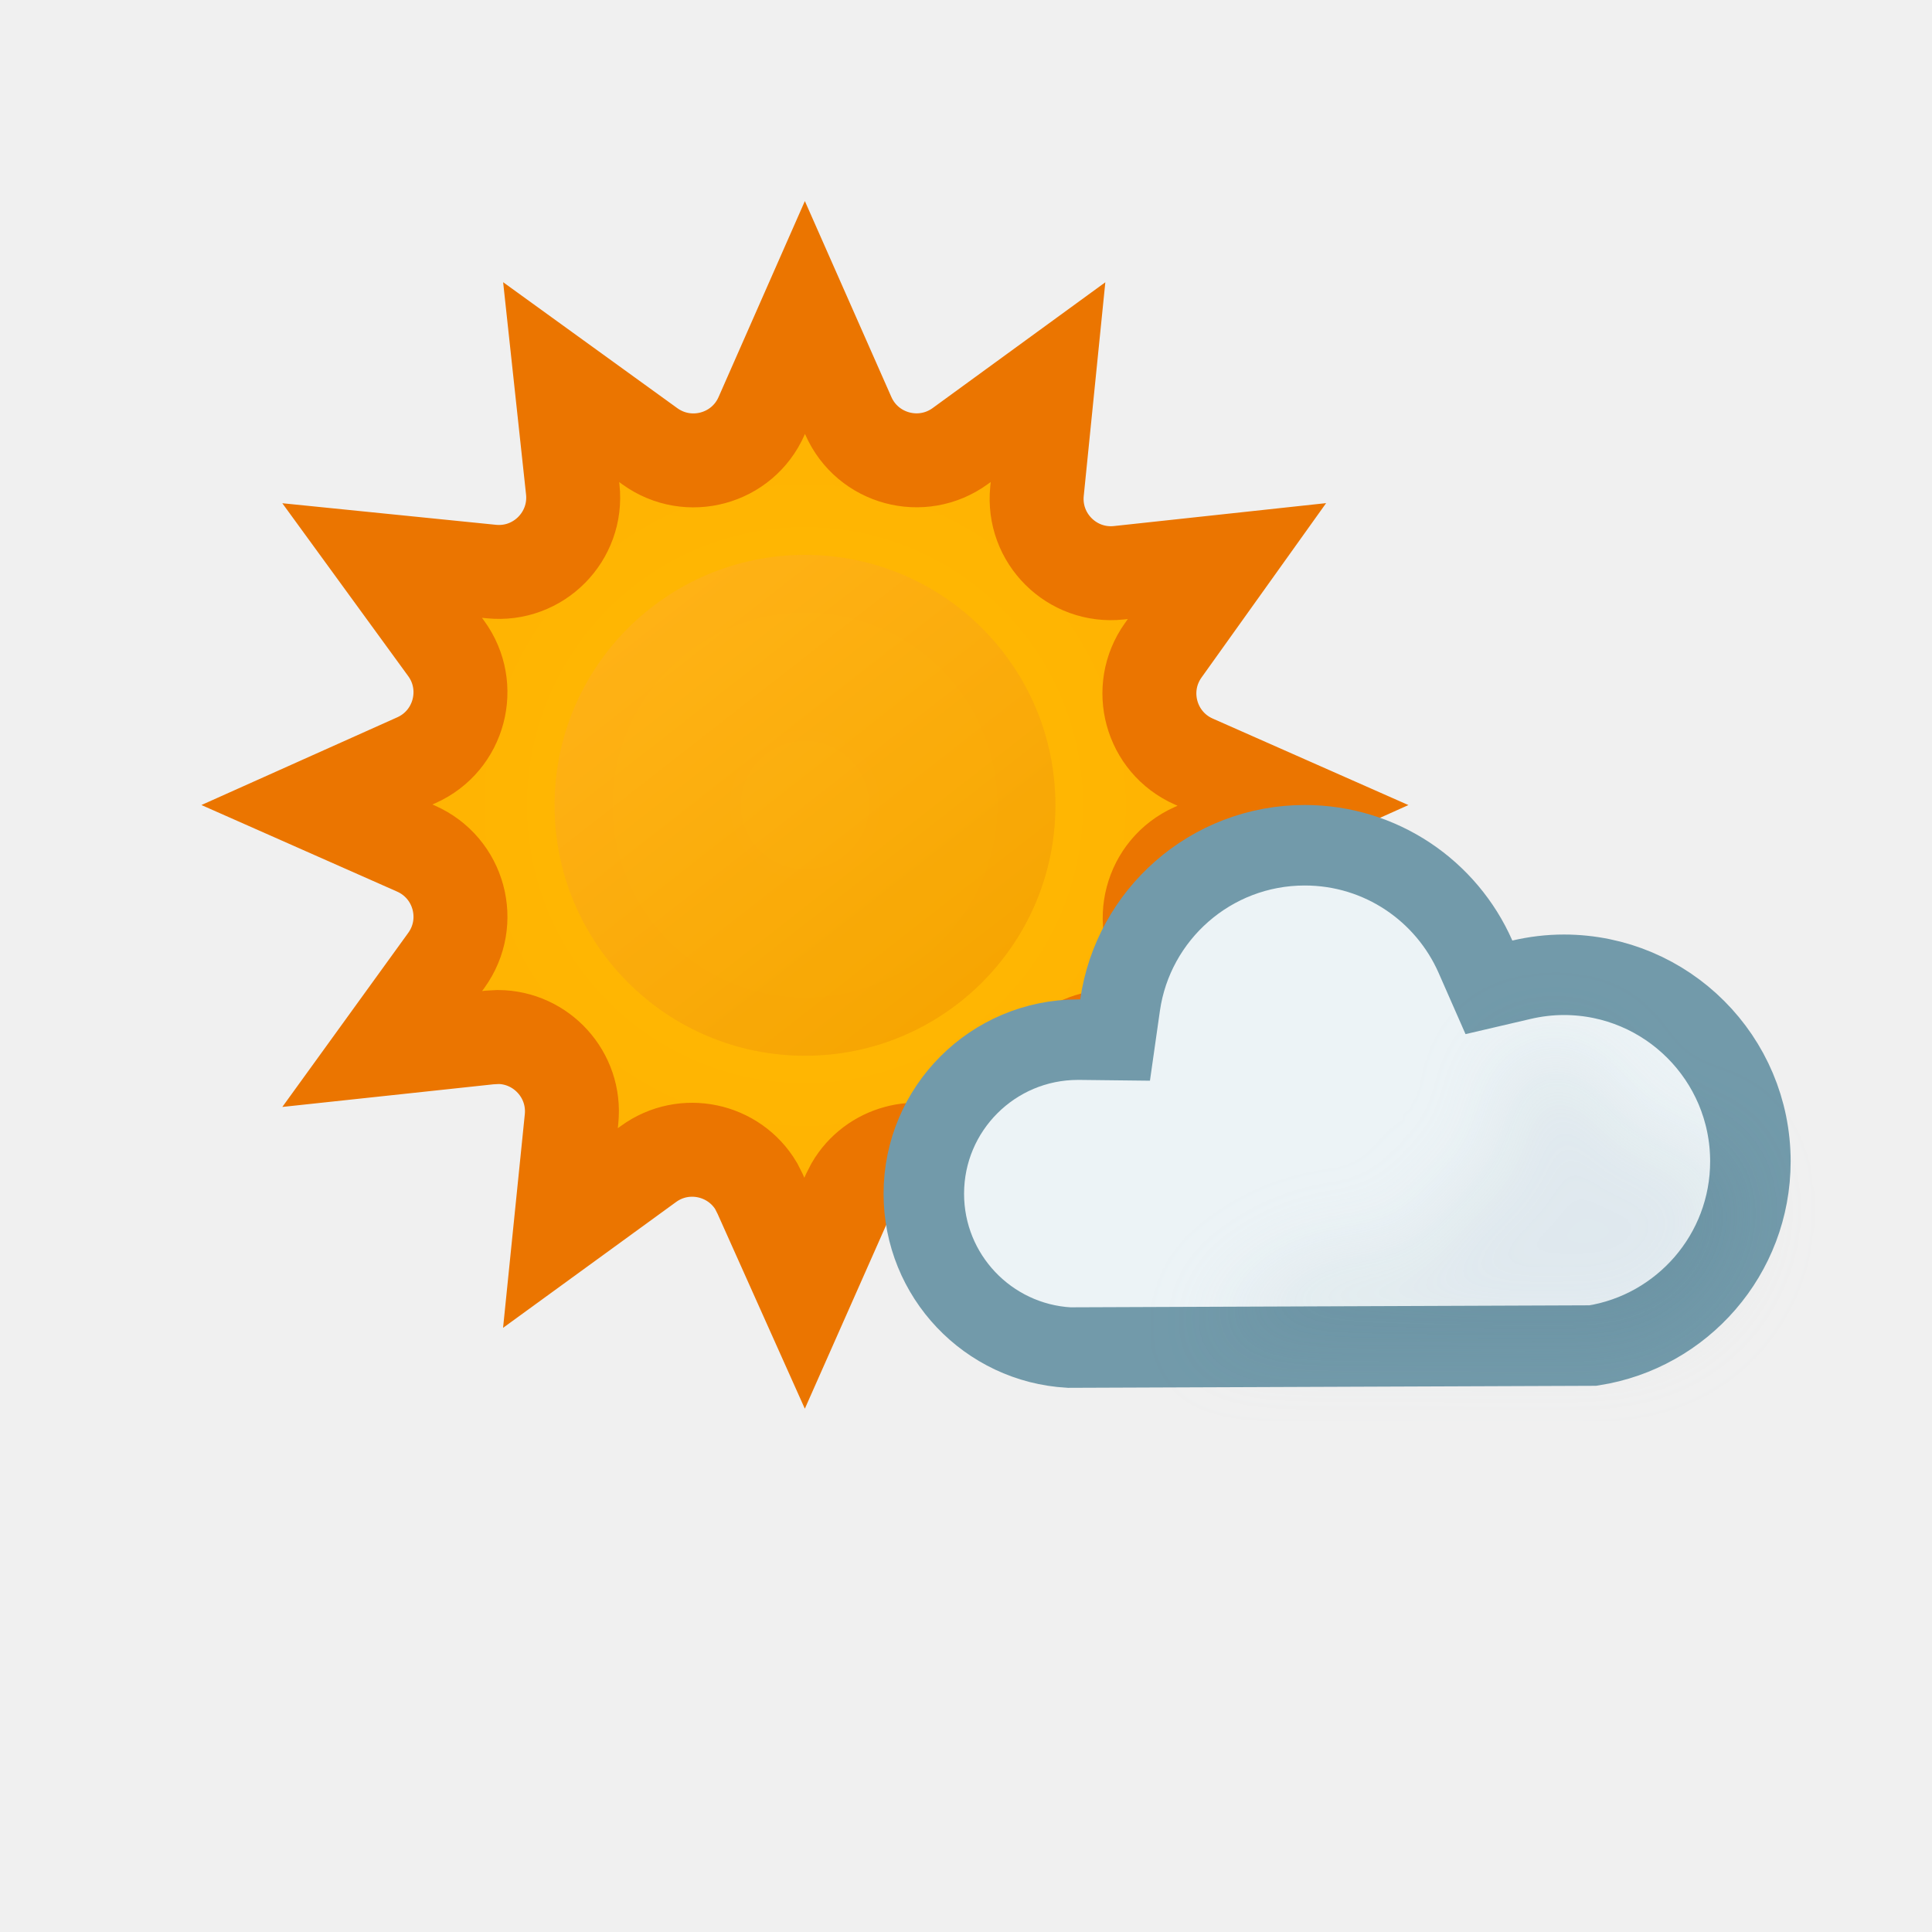
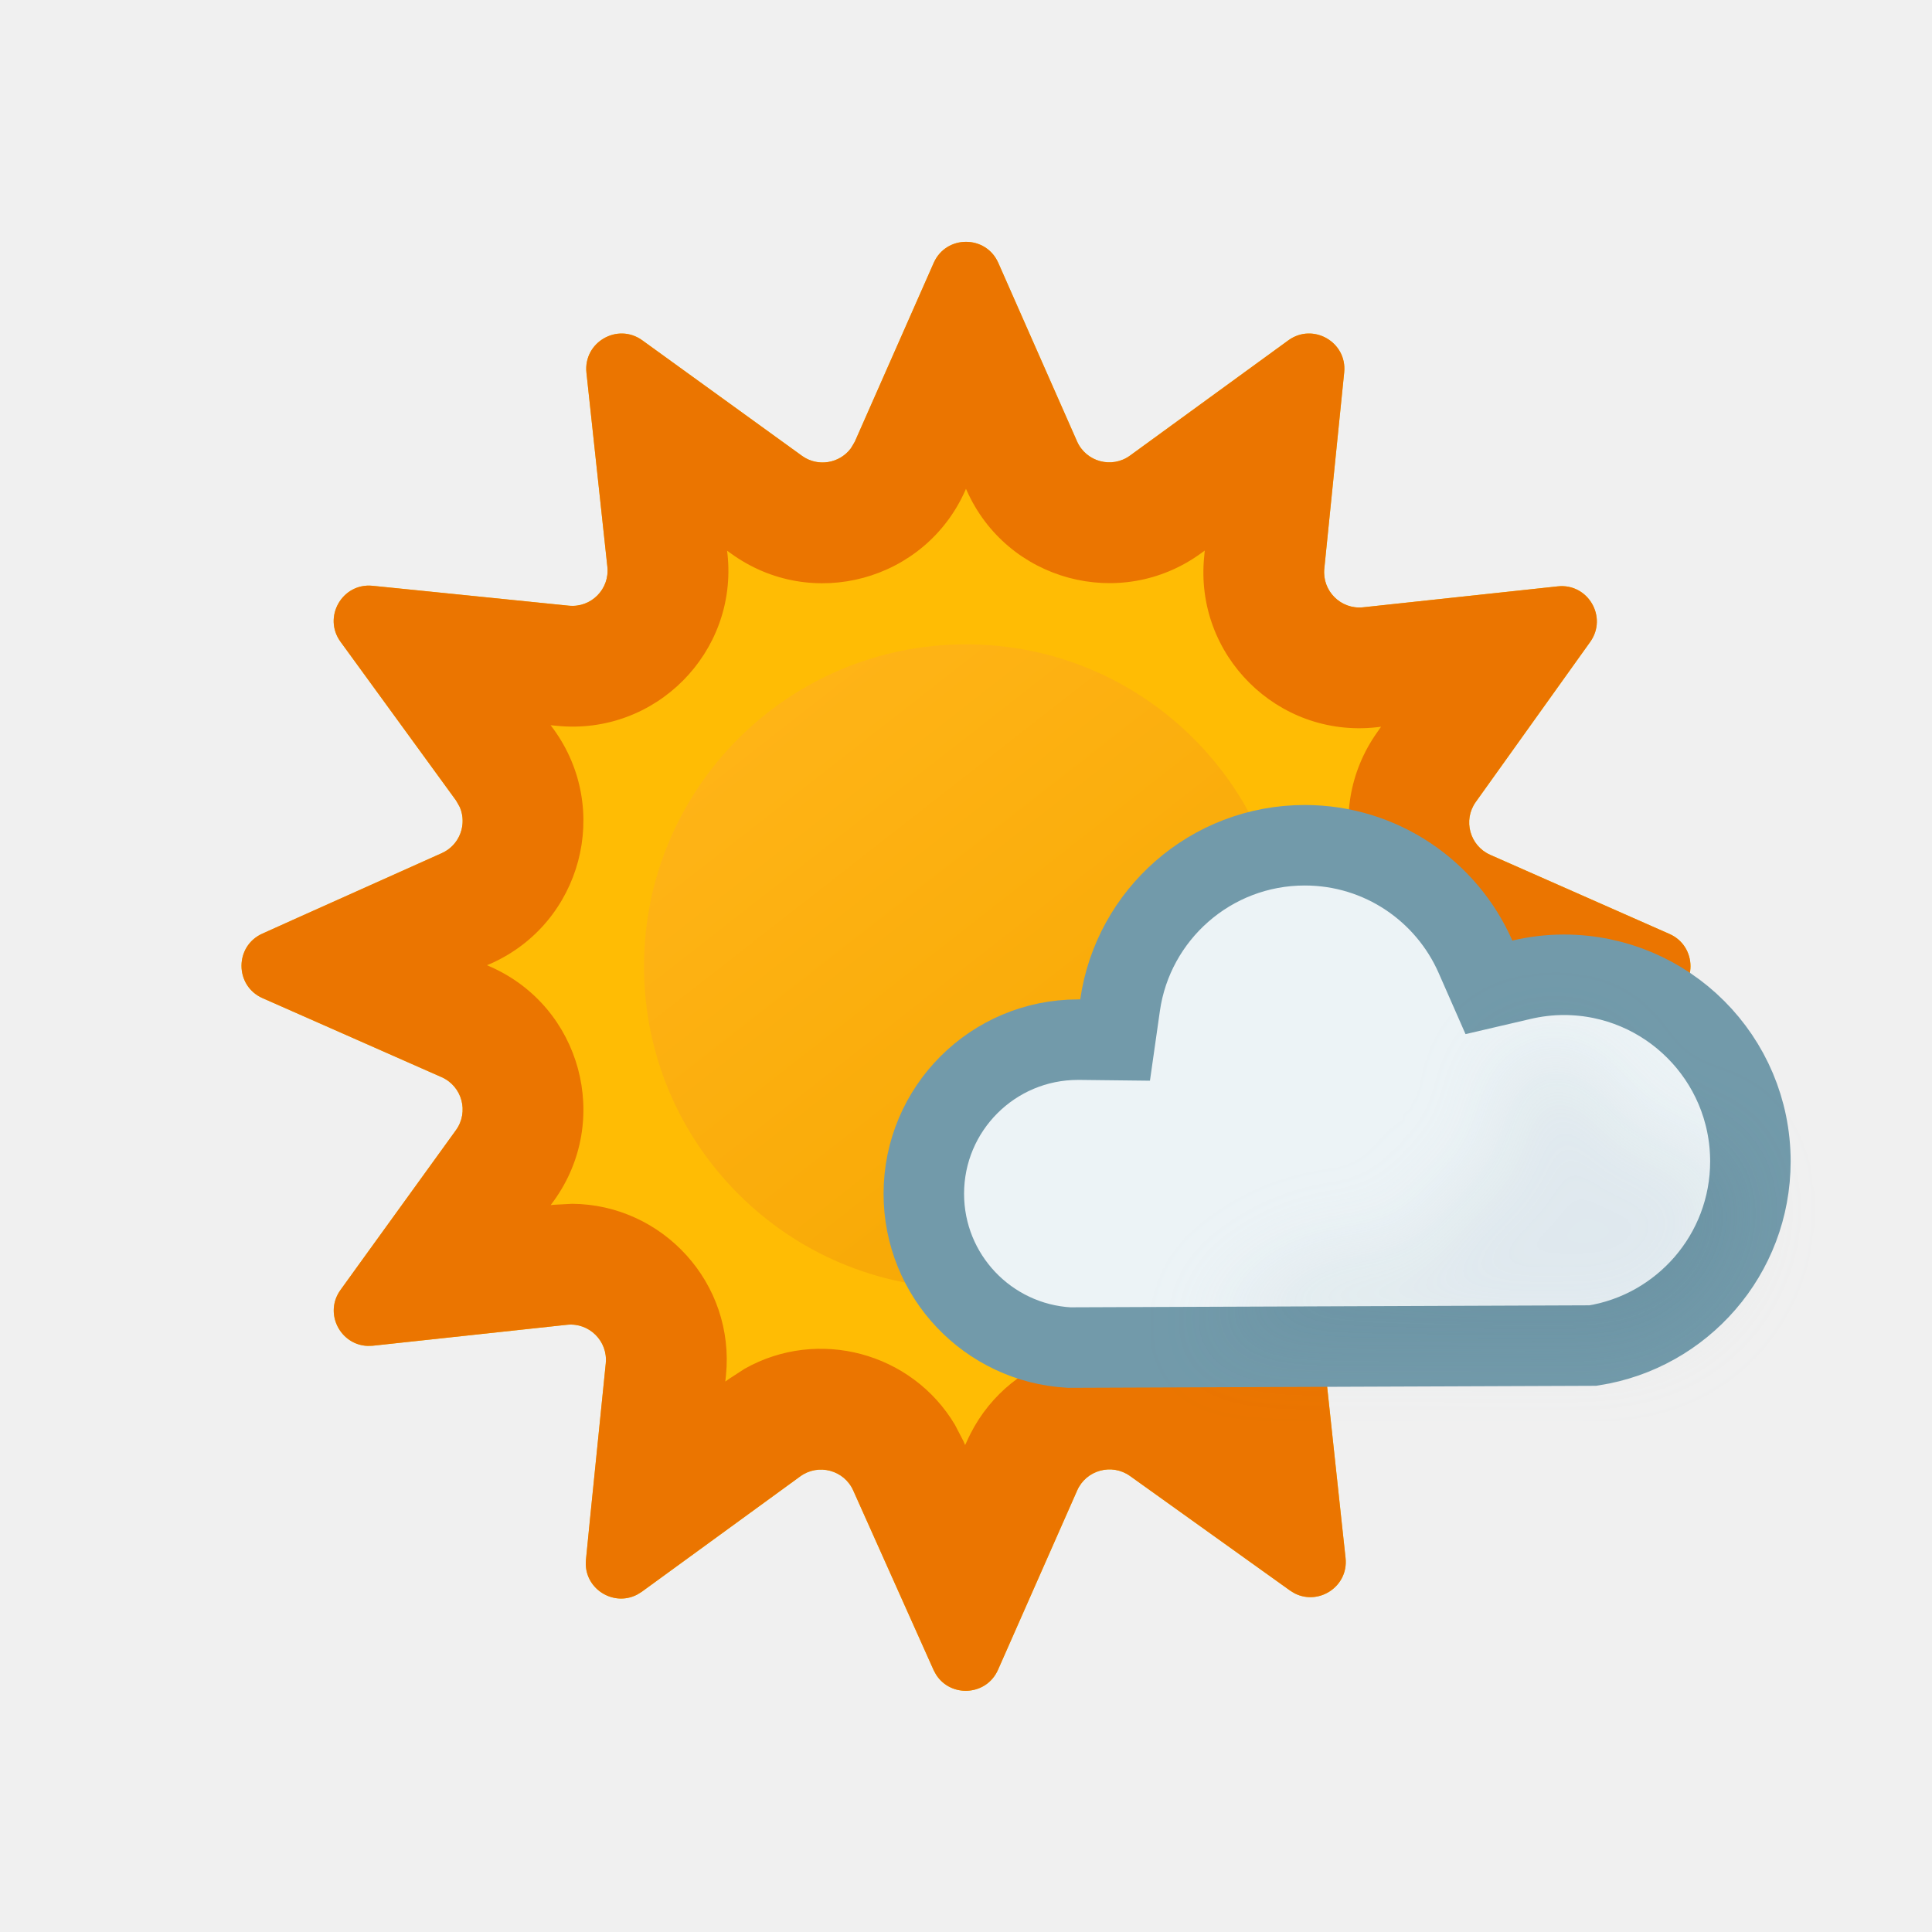
<svg xmlns="http://www.w3.org/2000/svg" width="24" height="24" viewBox="0 0 24 24" fill="none">
  <g clip-path="url(#clip0_1607_1010)">
-     <path d="M10.539 5.167C10.777 5.706 11.452 5.888 11.929 5.541L13.019 4.747L12.882 6.103C12.823 6.687 13.316 7.178 13.9 7.115L15.242 6.97L14.451 8.077C14.11 8.554 14.293 9.223 14.829 9.46L16.062 10.005L14.828 10.559C14.291 10.799 14.113 11.474 14.461 11.948L15.246 13.02L13.896 12.884C13.312 12.825 12.822 13.32 12.885 13.903L13.028 15.245L11.924 14.454L11.832 14.396C11.396 14.155 10.842 14.306 10.59 14.736L10.541 14.832L9.995 16.065L9.442 14.83L9.393 14.733C9.119 14.273 8.5 14.136 8.055 14.46L6.962 15.255L7.1 13.899C7.155 13.352 6.725 12.886 6.189 12.882L6.082 12.888L4.748 13.031L5.545 11.929C5.889 11.452 5.707 10.78 5.169 10.542L3.937 9.997L5.174 9.443C5.71 9.203 5.888 8.53 5.543 8.056L4.747 6.963L6.104 7.1C6.688 7.159 7.178 6.665 7.115 6.081L6.971 4.747L8.073 5.544C8.55 5.888 9.223 5.706 9.46 5.168L9.999 3.944L10.539 5.167Z" fill="url(#paint0_radial_1607_1010)" stroke="#EB7500" stroke-width="1.167" />
-     <circle opacity="0.6" cx="10" cy="10.004" r="3.111" fill="url(#paint1_linear_1607_1010)" />
+     <path d="M18.34 14.061C18.175 13.836 18.259 13.516 18.514 13.402L20.741 12.403C21.087 12.248 21.086 11.756 20.739 11.602L18.512 10.619C18.258 10.506 18.171 10.189 18.332 9.963L19.754 7.974C19.974 7.666 19.727 7.243 19.351 7.284L16.934 7.544C16.657 7.574 16.423 7.341 16.451 7.064L16.698 4.626C16.736 4.249 16.31 4.005 16.004 4.228L14.038 5.659C13.812 5.824 13.492 5.738 13.379 5.482L12.401 3.265C12.247 2.917 11.753 2.917 11.599 3.265L10.62 5.484C10.507 5.739 10.188 5.825 9.962 5.662L7.978 4.227C7.67 4.005 7.245 4.252 7.285 4.63L7.545 7.041C7.575 7.318 7.343 7.552 7.066 7.524L4.628 7.277C4.252 7.239 4.007 7.665 4.23 7.972L5.663 9.941C5.827 10.166 5.742 10.485 5.488 10.598L3.259 11.598C2.913 11.753 2.914 12.245 3.261 12.399L5.486 13.381C5.741 13.494 5.827 13.813 5.664 14.039L4.23 16.024C4.007 16.332 4.255 16.757 4.632 16.717L7.042 16.457C7.319 16.427 7.553 16.66 7.525 16.937L7.279 19.375C7.241 19.752 7.666 19.996 7.973 19.773L9.941 18.34C10.166 18.176 10.485 18.261 10.599 18.515L11.597 20.745C11.752 21.091 12.245 21.09 12.398 20.742L13.381 18.515C13.493 18.261 13.811 18.174 14.037 18.335L16.025 19.758C16.332 19.978 16.756 19.731 16.715 19.354L16.455 16.936C16.425 16.659 16.657 16.425 16.934 16.453L19.367 16.7C19.744 16.738 19.989 16.31 19.764 16.004L18.34 14.061Z" fill="#FFBC04" />
+     <path d="M11.599 3.265C11.753 2.917 12.247 2.917 12.401 3.265L13.379 5.482C13.492 5.738 13.812 5.824 14.038 5.659L16.004 4.228C16.31 4.005 16.736 4.249 16.698 4.626L16.451 7.064C16.423 7.341 16.657 7.574 16.934 7.544L19.351 7.284C19.727 7.243 19.974 7.666 19.754 7.974L18.332 9.963C18.171 10.189 18.258 10.506 18.512 10.619L20.739 11.602C21.086 11.756 21.087 12.248 20.741 12.403L20.297 12.601L18.514 13.402C18.259 13.516 18.175 13.836 18.34 14.061L19.477 15.611L19.41 16.263L18.883 16.649L16.934 16.453C16.657 16.425 16.425 16.659 16.455 16.936L16.662 18.866L16.279 19.4L15.624 19.471L14.037 18.335C13.811 18.174 13.493 18.261 13.381 18.515L12.398 20.742C12.254 21.068 11.812 21.09 11.63 20.805L11.597 20.745L10.599 18.515C10.485 18.261 10.166 18.176 9.941 18.34L7.973 19.773L7.914 19.809C7.615 19.965 7.243 19.728 7.279 19.375L7.327 18.887L7.525 16.937C7.553 16.66 7.319 16.427 7.042 16.457L4.632 16.717L4.562 16.719C4.226 16.704 4.022 16.312 4.23 16.024L4.514 15.63L5.664 14.039C5.827 13.813 5.741 13.494 5.486 13.381L3.261 12.399C2.914 12.245 2.913 11.753 3.259 11.598L3.702 11.398L5.488 10.598C5.71 10.499 5.803 10.242 5.713 10.029L5.663 9.941L4.23 7.972C4.007 7.665 4.252 7.239 4.628 7.277L5.116 7.326L7.066 7.524C7.343 7.552 7.575 7.318 7.545 7.041L7.285 4.63C7.245 4.252 7.67 4.005 7.978 4.227L9.962 5.662C10.16 5.805 10.429 5.756 10.568 5.571L10.62 5.484L11.599 3.265ZM16.715 19.354C16.753 19.707 16.384 19.946 16.084 19.794L16.025 19.758L15.624 19.471L16.279 19.4L16.662 18.866L16.715 19.354ZM11.992 6.09C11.494 7.217 10.084 7.6 9.084 6.878L9.032 6.841L9.037 6.881C9.169 8.105 8.14 9.141 6.914 9.016L6.84 9.009L6.876 9.057C7.6 10.053 7.225 11.464 6.102 11.968L6.05 11.99L6.092 12.009C7.22 12.507 7.601 13.918 6.88 14.917L6.841 14.97L6.882 14.966L7.108 14.954C8.231 14.963 9.134 15.939 9.018 17.088L9.01 17.162L9.058 17.128L9.249 17.004C10.161 16.488 11.328 16.8 11.863 17.7L11.968 17.902L11.989 17.951L12.009 17.909C12.474 16.855 13.738 16.451 14.718 16.994L14.91 17.115L14.969 17.157L14.963 17.098C14.839 15.95 15.736 14.967 16.858 14.951L17.086 14.961L17.143 14.966L17.13 14.948C16.401 13.953 16.774 12.538 17.9 12.033L17.95 12.011L17.906 11.991C16.782 11.494 16.398 10.09 17.112 9.091L17.156 9.028L17.095 9.035C15.87 9.167 14.835 8.138 14.959 6.913L14.966 6.839L14.921 6.872C13.921 7.6 12.506 7.218 12.007 6.088L11.999 6.072L11.992 6.09ZM19.764 16.004C19.975 16.291 19.773 16.684 19.436 16.701L19.367 16.7L18.883 16.649L19.41 16.263L19.477 15.611L19.764 16.004Z" fill="#EB7500" />
+     <circle opacity="0.6" cx="12" cy="12.004" r="4" fill="url(#paint0_linear_1607_1010)" />
  </g>
  <path d="M16.208 10.5C17.155 10.5 17.97 11.068 18.329 11.885L18.496 12.265L18.899 12.171C19.07 12.131 19.247 12.109 19.428 12.109C20.707 12.11 21.744 13.147 21.744 14.427C21.744 15.583 20.896 16.542 19.788 16.715L13.28 16.74C12.274 16.683 11.476 15.85 11.476 14.829C11.476 13.772 12.333 12.915 13.391 12.915C13.408 12.915 13.407 12.915 13.413 12.915L13.852 12.92L13.914 12.485C14.075 11.363 15.041 10.5 16.208 10.5Z" fill="#ECF3F6" stroke="#729AAA" stroke-miterlimit="2.13" />
  <g opacity="0.2" filter="url(#filter0_f_1607_1010)" style="mix-blend-mode:multiply">
    <path d="M21.111 14.201C20.913 14.111 20.566 14.201 20.566 14.201C20.085 14.201 19.874 12.836 19.258 13.034C18.94 13.136 18.612 13.275 18.603 13.666C18.598 13.932 18.734 14.192 18.603 14.46C18.429 14.818 18.036 14.67 17.756 14.788C18.243 16.468 16.665 14.407 15.026 16.618L19.936 16.64C20.209 16.727 21.572 16.316 21.572 14.788C21.443 14.56 21.358 14.313 21.111 14.201Z" fill="#BBCBD3" />
  </g>
  <defs>
    <filter id="filter0_f_1607_1010" x="14.026" y="12.015" width="8.546" height="5.637" filterUnits="userSpaceOnUse" color-interpolation-filters="sRGB">
      <feFlood flood-opacity="0" result="BackgroundImageFix" />
      <feBlend mode="normal" in="SourceGraphic" in2="BackgroundImageFix" result="shape" />
      <feGaussianBlur stdDeviation="0.5" result="effect1_foregroundBlur_1607_1010" />
    </filter>
-     <radialGradient id="paint0_radial_1607_1010" cx="0" cy="0" r="1" gradientTransform="matrix(4.81987 5.74623 -5.74412 4.82165 9.99996 10.0013)" gradientUnits="userSpaceOnUse">
-       <stop stop-color="#FFBC04" />
-       <stop offset="0.99" stop-color="#FFAE00" />
-     </radialGradient>
-     <linearGradient id="paint1_linear_1607_1010" x1="8.092" y1="7.626" x2="12.064" y2="12.71" gradientUnits="userSpaceOnUse">
+     <linearGradient id="paint0_linear_1607_1010" x1="9.547" y1="8.947" x2="14.654" y2="15.484" gradientUnits="userSpaceOnUse">
      <stop stop-color="#FFAF22" />
      <stop offset="0.99" stop-color="#F09900" />
    </linearGradient>
    <clipPath id="clip0_1607_1010">
      <rect width="24" height="24" fill="white" />
    </clipPath>
  </defs>
</svg>
